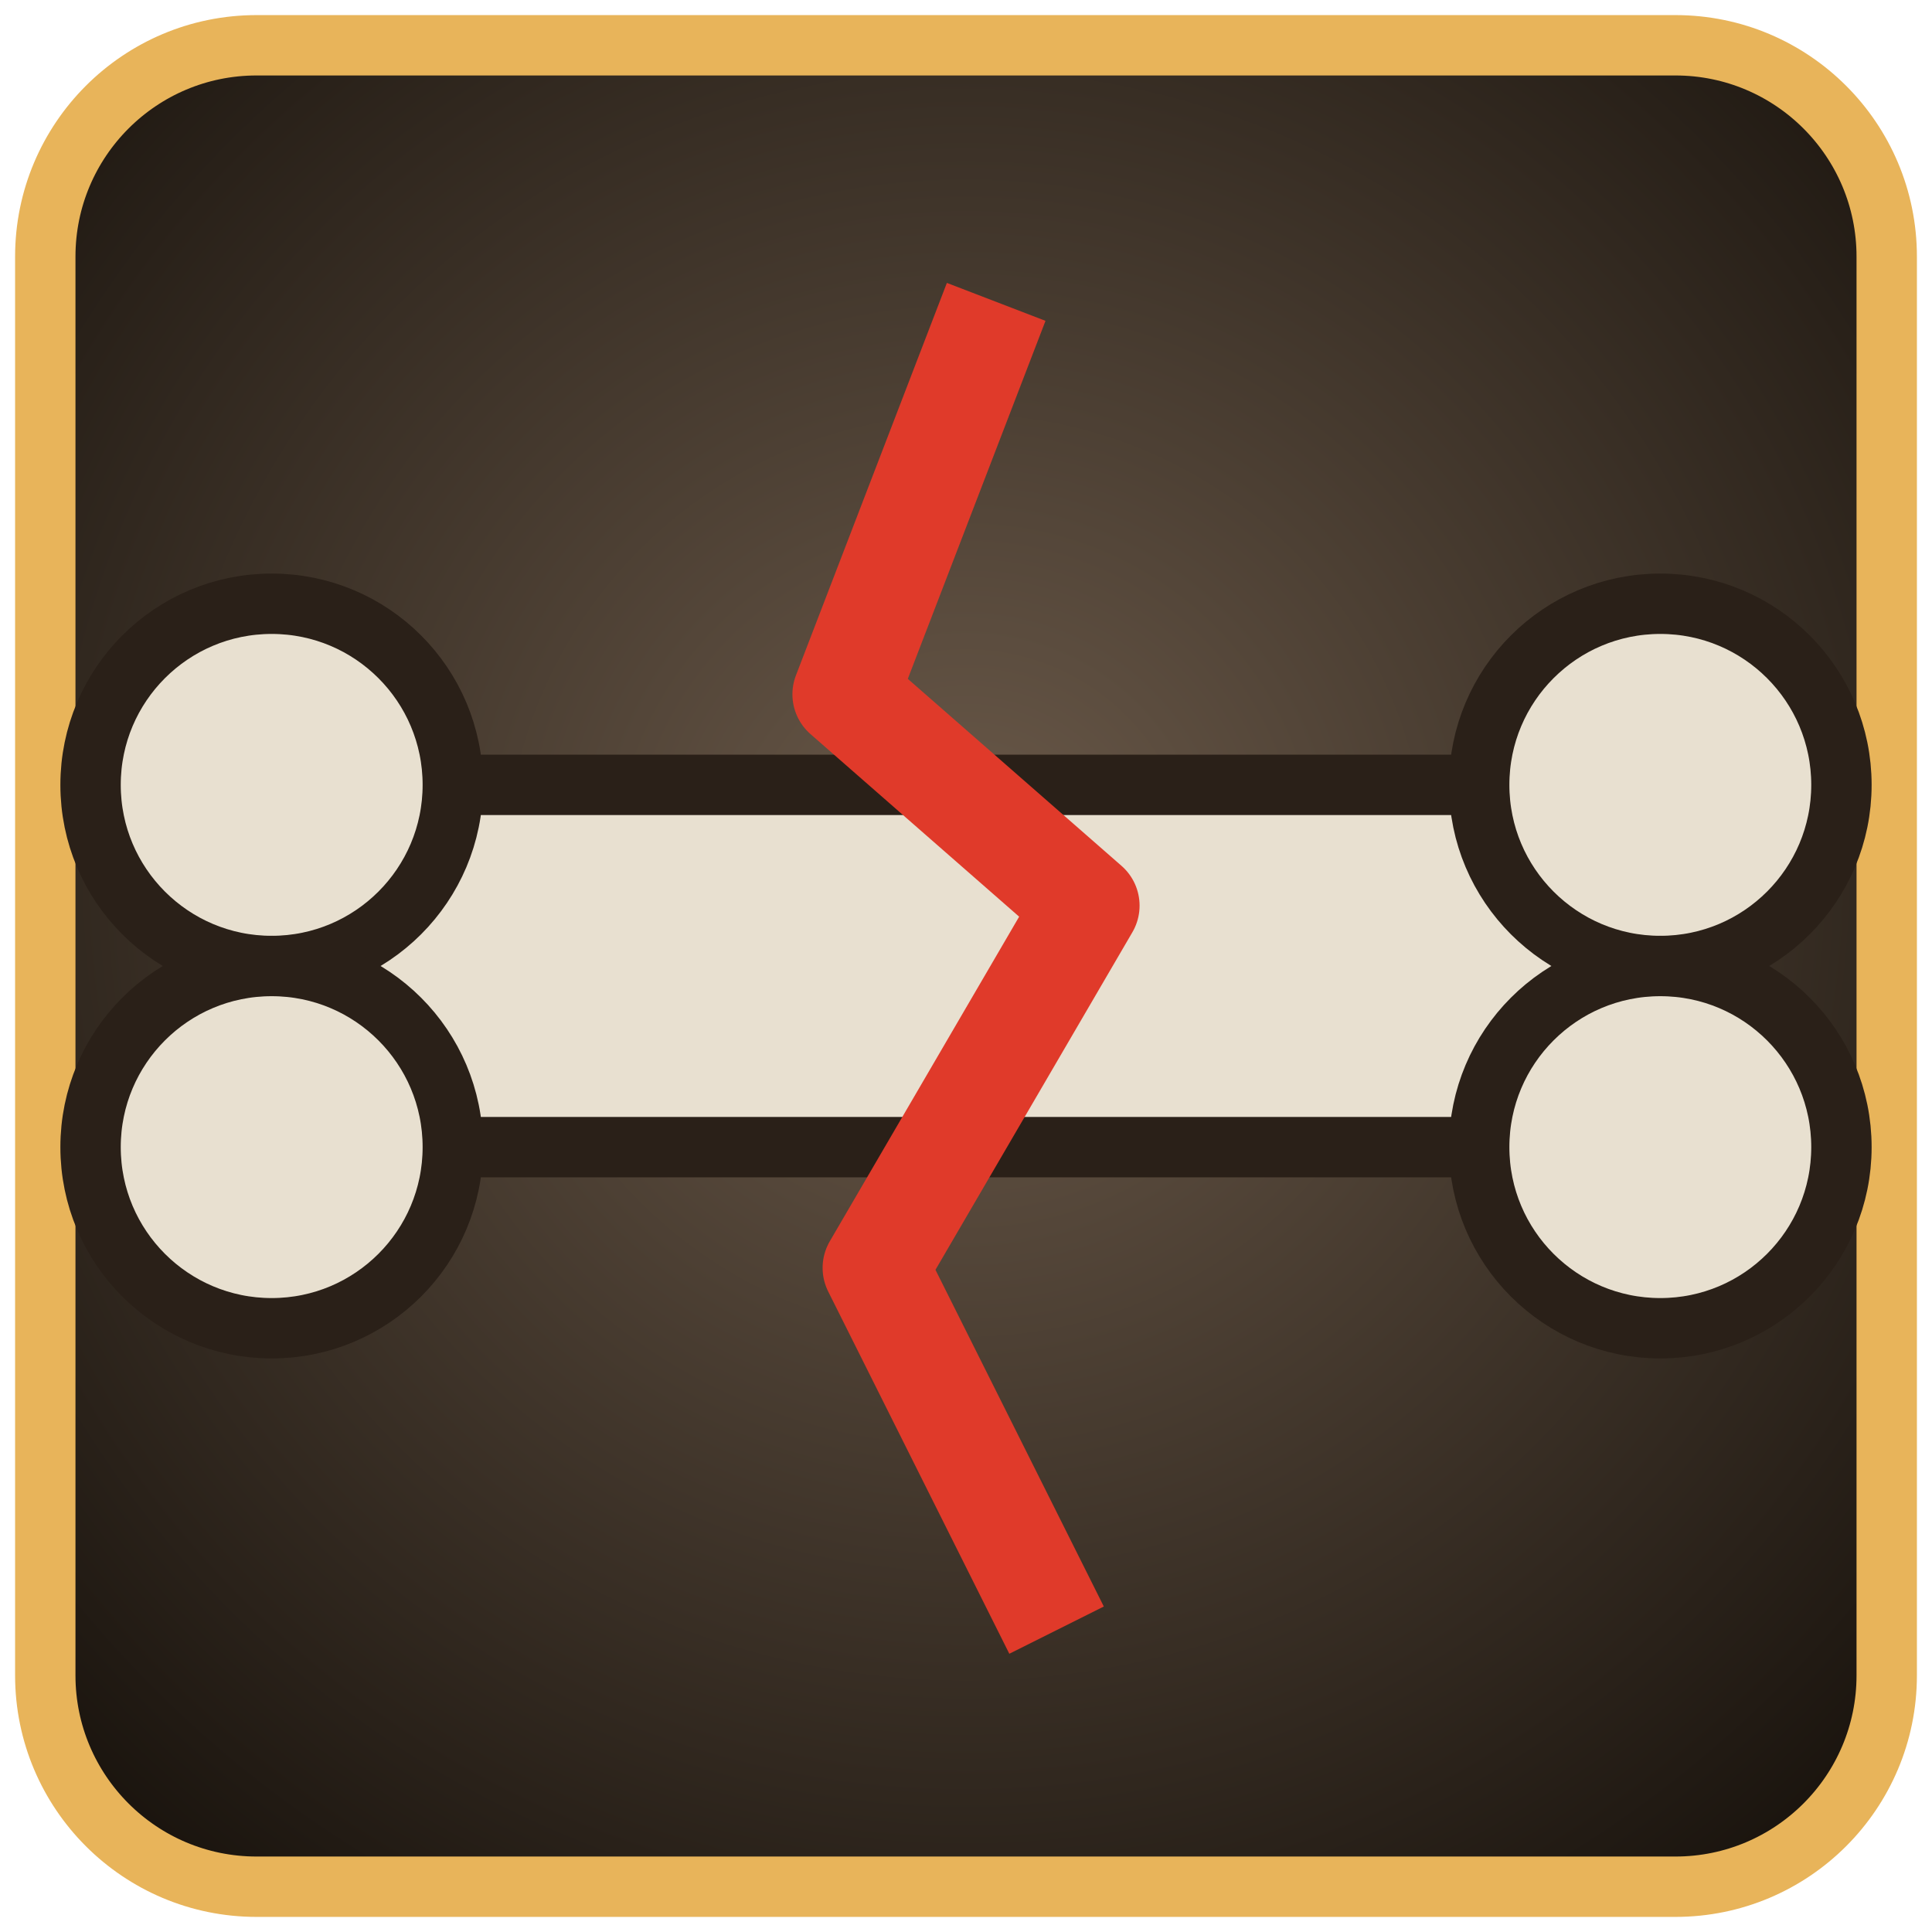
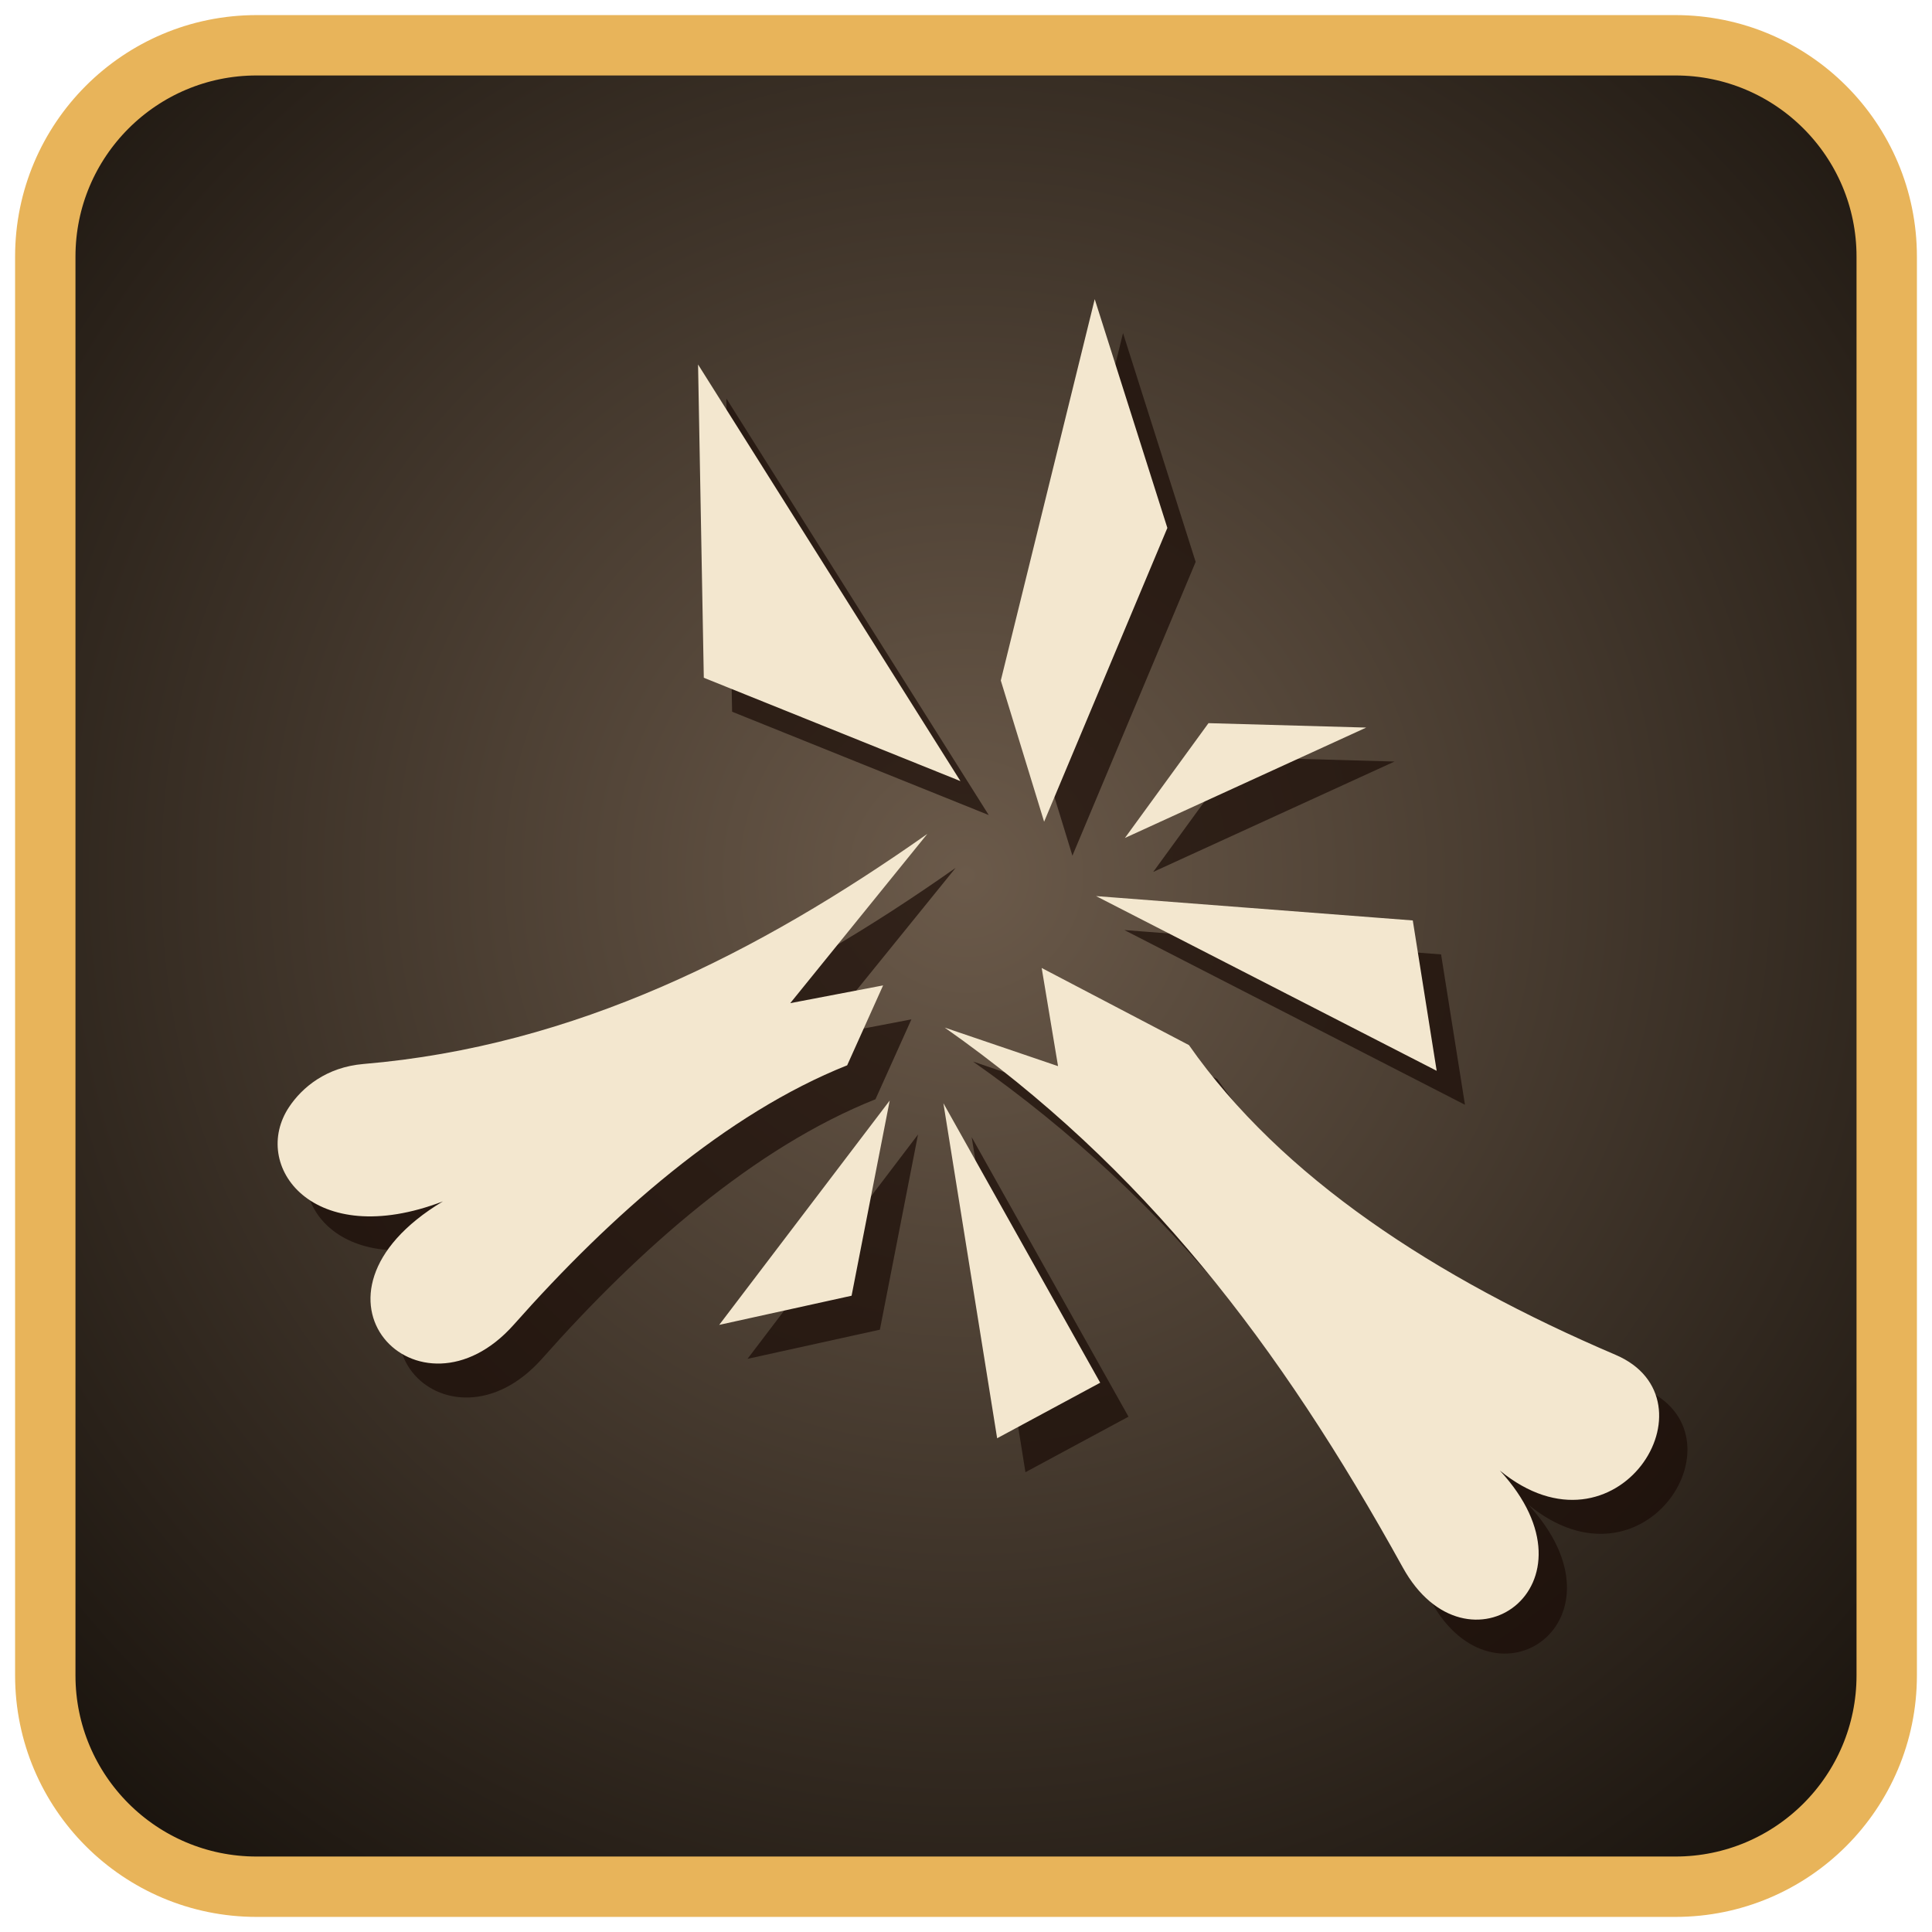
<svg xmlns="http://www.w3.org/2000/svg" width="128" height="128" viewBox="0 0 128 128">
  <defs>
    <radialGradient id="g" cx="50%" cy="45%" r="70%">
      <stop offset="0" stop-color="#6b5a4a" />
      <stop offset="1" stop-color="#1a140e" />
    </radialGradient>
  </defs>
  <rect x="3" y="3" width="122" height="122" rx="14" fill="url(#g)" stroke="#e8b45a" stroke-width="4" />
-   <rect x="16" y="52" width="96" height="24" rx="12" fill="#e8e0d0" stroke="#2a2018" stroke-width="4" />
-   <circle cx="18" cy="52" r="12" fill="#e8e0d0" stroke="#2a2018" stroke-width="4" />
-   <circle cx="18" cy="76" r="12" fill="#e8e0d0" stroke="#2a2018" stroke-width="4" />
-   <circle cx="110" cy="52" r="12" fill="#e8e0d0" stroke="#2a2018" stroke-width="4" />
-   <circle cx="110" cy="76" r="12" fill="#e8e0d0" stroke="#2a2018" stroke-width="4" />
-   <path d="M66 20 L56 46 L72 60 L58 84 L70 108" fill="none" stroke="#e03a2a" stroke-width="7" stroke-linejoin="round" />
+   <g transform="translate(16 16) scale(0.1875)">
+     <path d="M301.486 20.37l-33.19 134.755 15.306 49.895 43.55-103.81-25.666-80.84zM161.324 43.46l2.03 110.69 90.68 36.516-92.71-147.207zm180.358 126.73l-29.532 40.572 85.268-39.008-55.736-1.563zm-99.346 39.134c-59.628 41.982-124.36 74.982-199.207 81.297-13.185 1.113-21.704 8.3-26.302 15.185-13.788 20.652 8.285 51.02 54.332 33.37-55.518 33.324-8.274 81.184 25.113 43.495 34.24-38.648 74.95-74.53 117.74-91.58l12.696-28.235-32.81 6.272 48.436-59.803zm59.62 21.973l120.356 61.736-8.443-53.13-111.913-8.606zm-19.214 25.398l5.78 34.688-40.055-13.627c70.405 49.457 118.18 111.73 161.883 190.79 22.65 40.976 71.903 6.46 34.275-34.278 41.4 33.974 78.094-24.99 40.883-40.883-63.653-27.187-118.033-62.682-150.73-109.434h-.003l-52.033-27.255zm-53.697 46.844v.003l.002-.004h-.002zm0 .003l-60.248 79.27 46.773-10.303 13.475-68.967zm18.963.934l18.996 118.392 36.414-19.62-55.41-98.773z" fill="#1a0b06" transform="translate(10 12)" opacity="0.7" />
+     <path d="M301.486 20.37l-33.19 134.755 15.306 49.895 43.55-103.81-25.666-80.84zM161.324 43.46l2.03 110.69 90.68 36.516-92.71-147.207zm180.358 126.73l-29.532 40.572 85.268-39.008-55.736-1.563zm-99.346 39.134c-59.628 41.982-124.36 74.982-199.207 81.297-13.185 1.113-21.704 8.3-26.302 15.185-13.788 20.652 8.285 51.02 54.332 33.37-55.518 33.324-8.274 81.184 25.113 43.495 34.24-38.648 74.95-74.53 117.74-91.58l12.696-28.235-32.81 6.272 48.436-59.803zm59.62 21.973l120.356 61.736-8.443-53.13-111.913-8.606zm-19.214 25.398l5.78 34.688-40.055-13.627c70.405 49.457 118.18 111.73 161.883 190.79 22.65 40.976 71.903 6.46 34.275-34.278 41.4 33.974 78.094-24.99 40.883-40.883-63.653-27.187-118.033-62.682-150.73-109.434h-.003l-52.033-27.255zm-53.697 46.844v.003l.002-.004h-.002zm0 .003l-60.248 79.27 46.773-10.303 13.475-68.967zm18.963.934l18.996 118.392 36.414-19.62-55.41-98.773z" fill="#f3e7cf" />
+   </g>
</svg>
